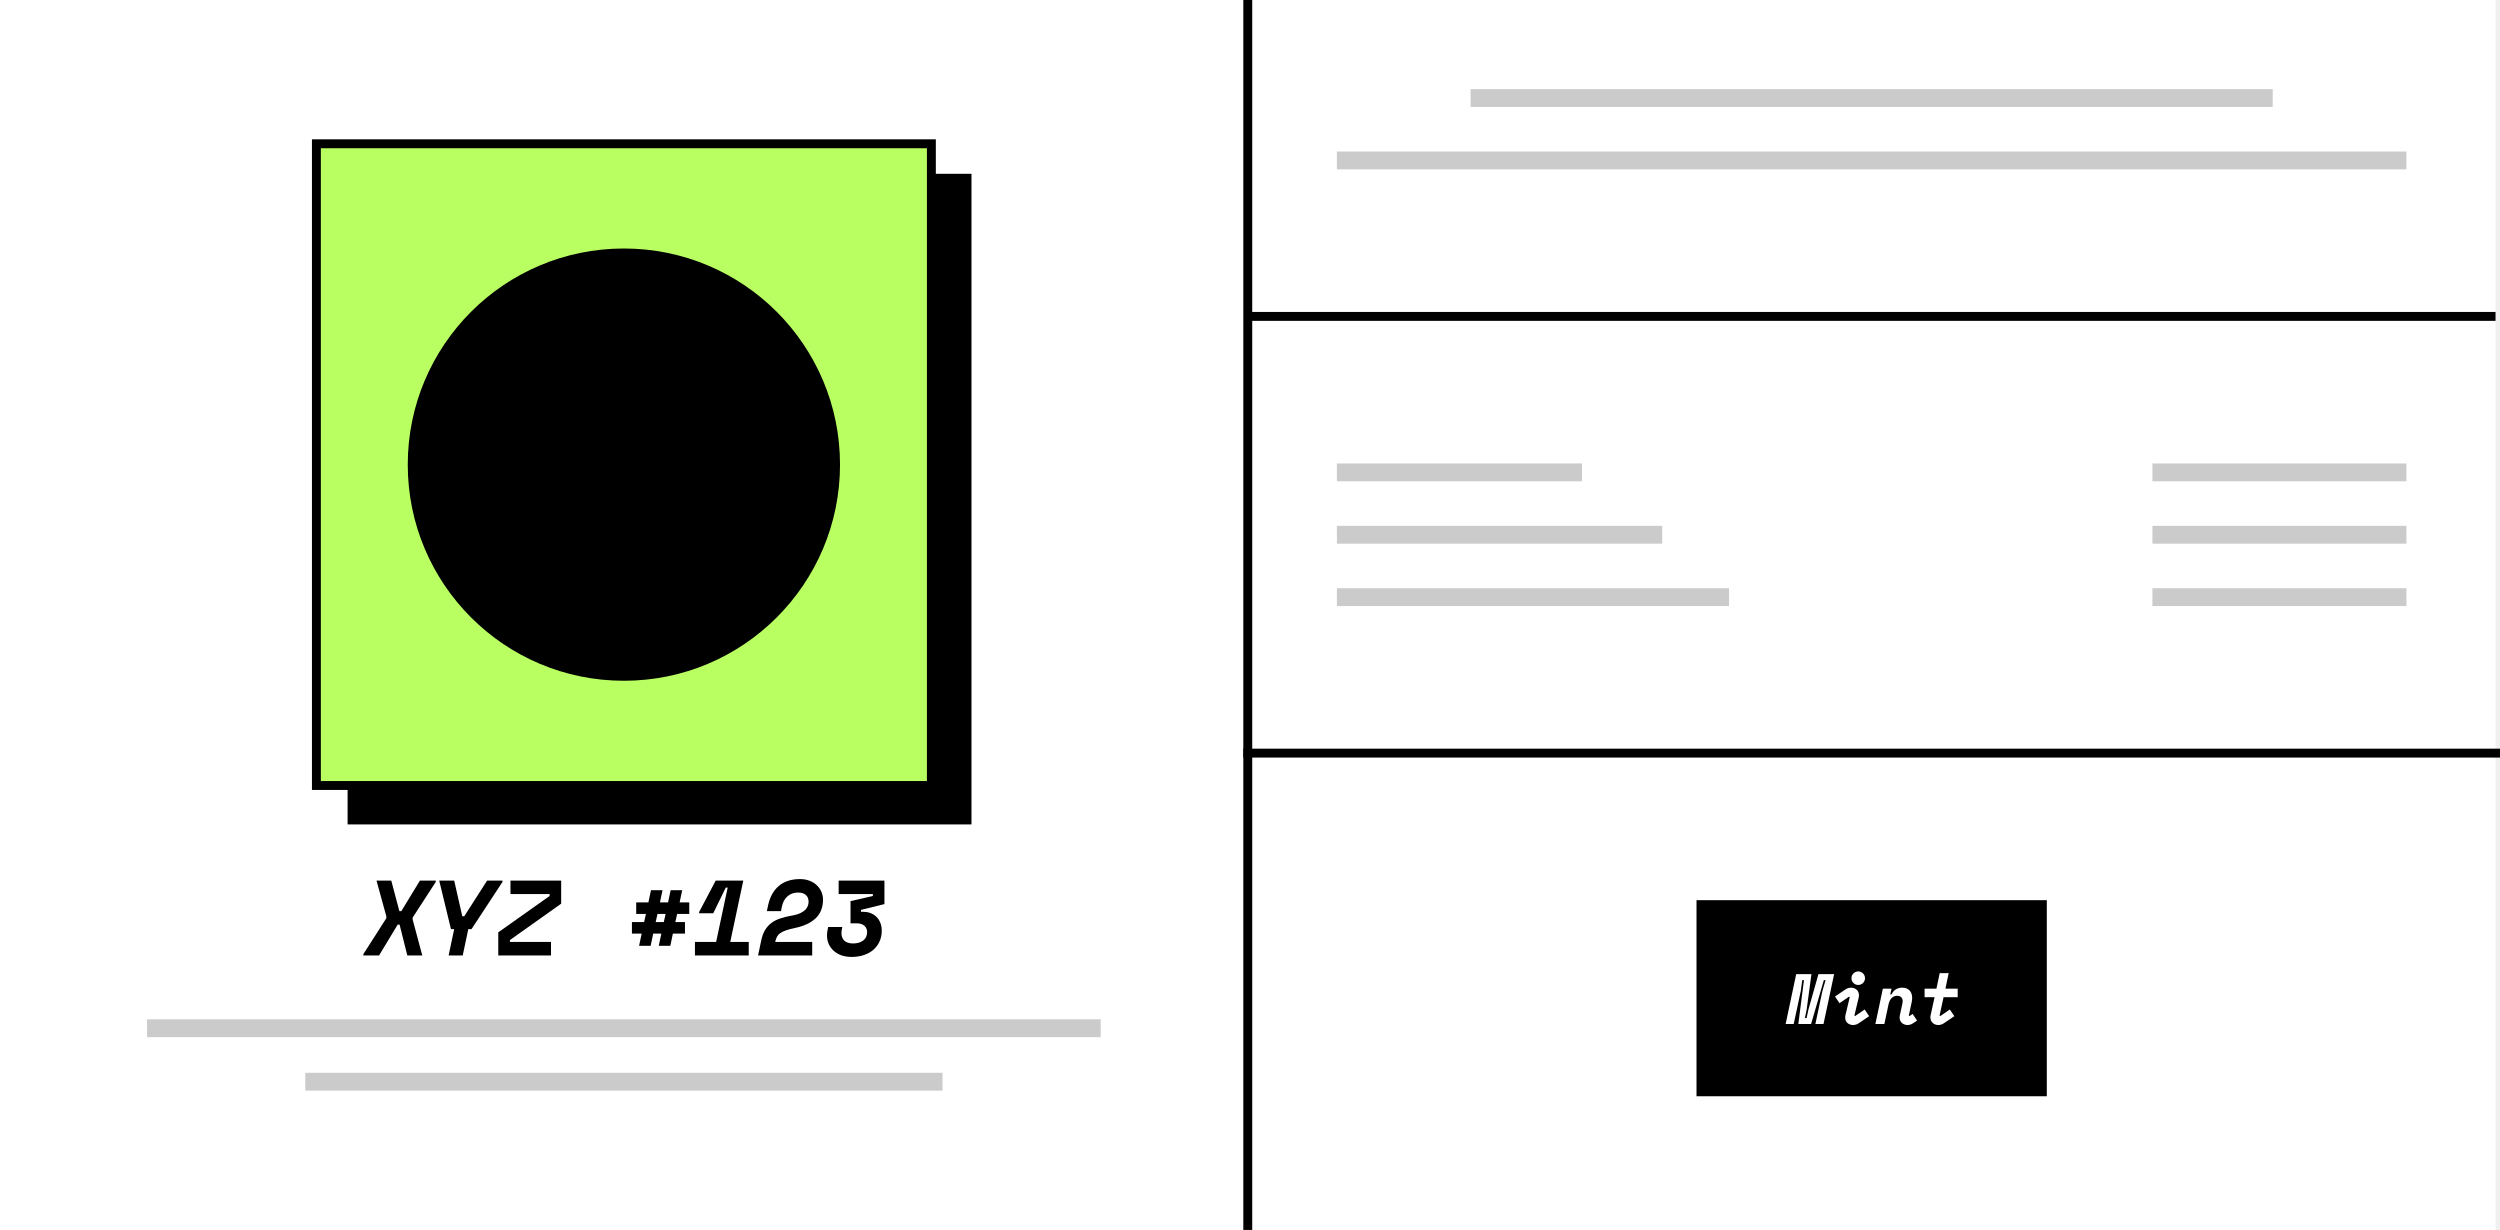
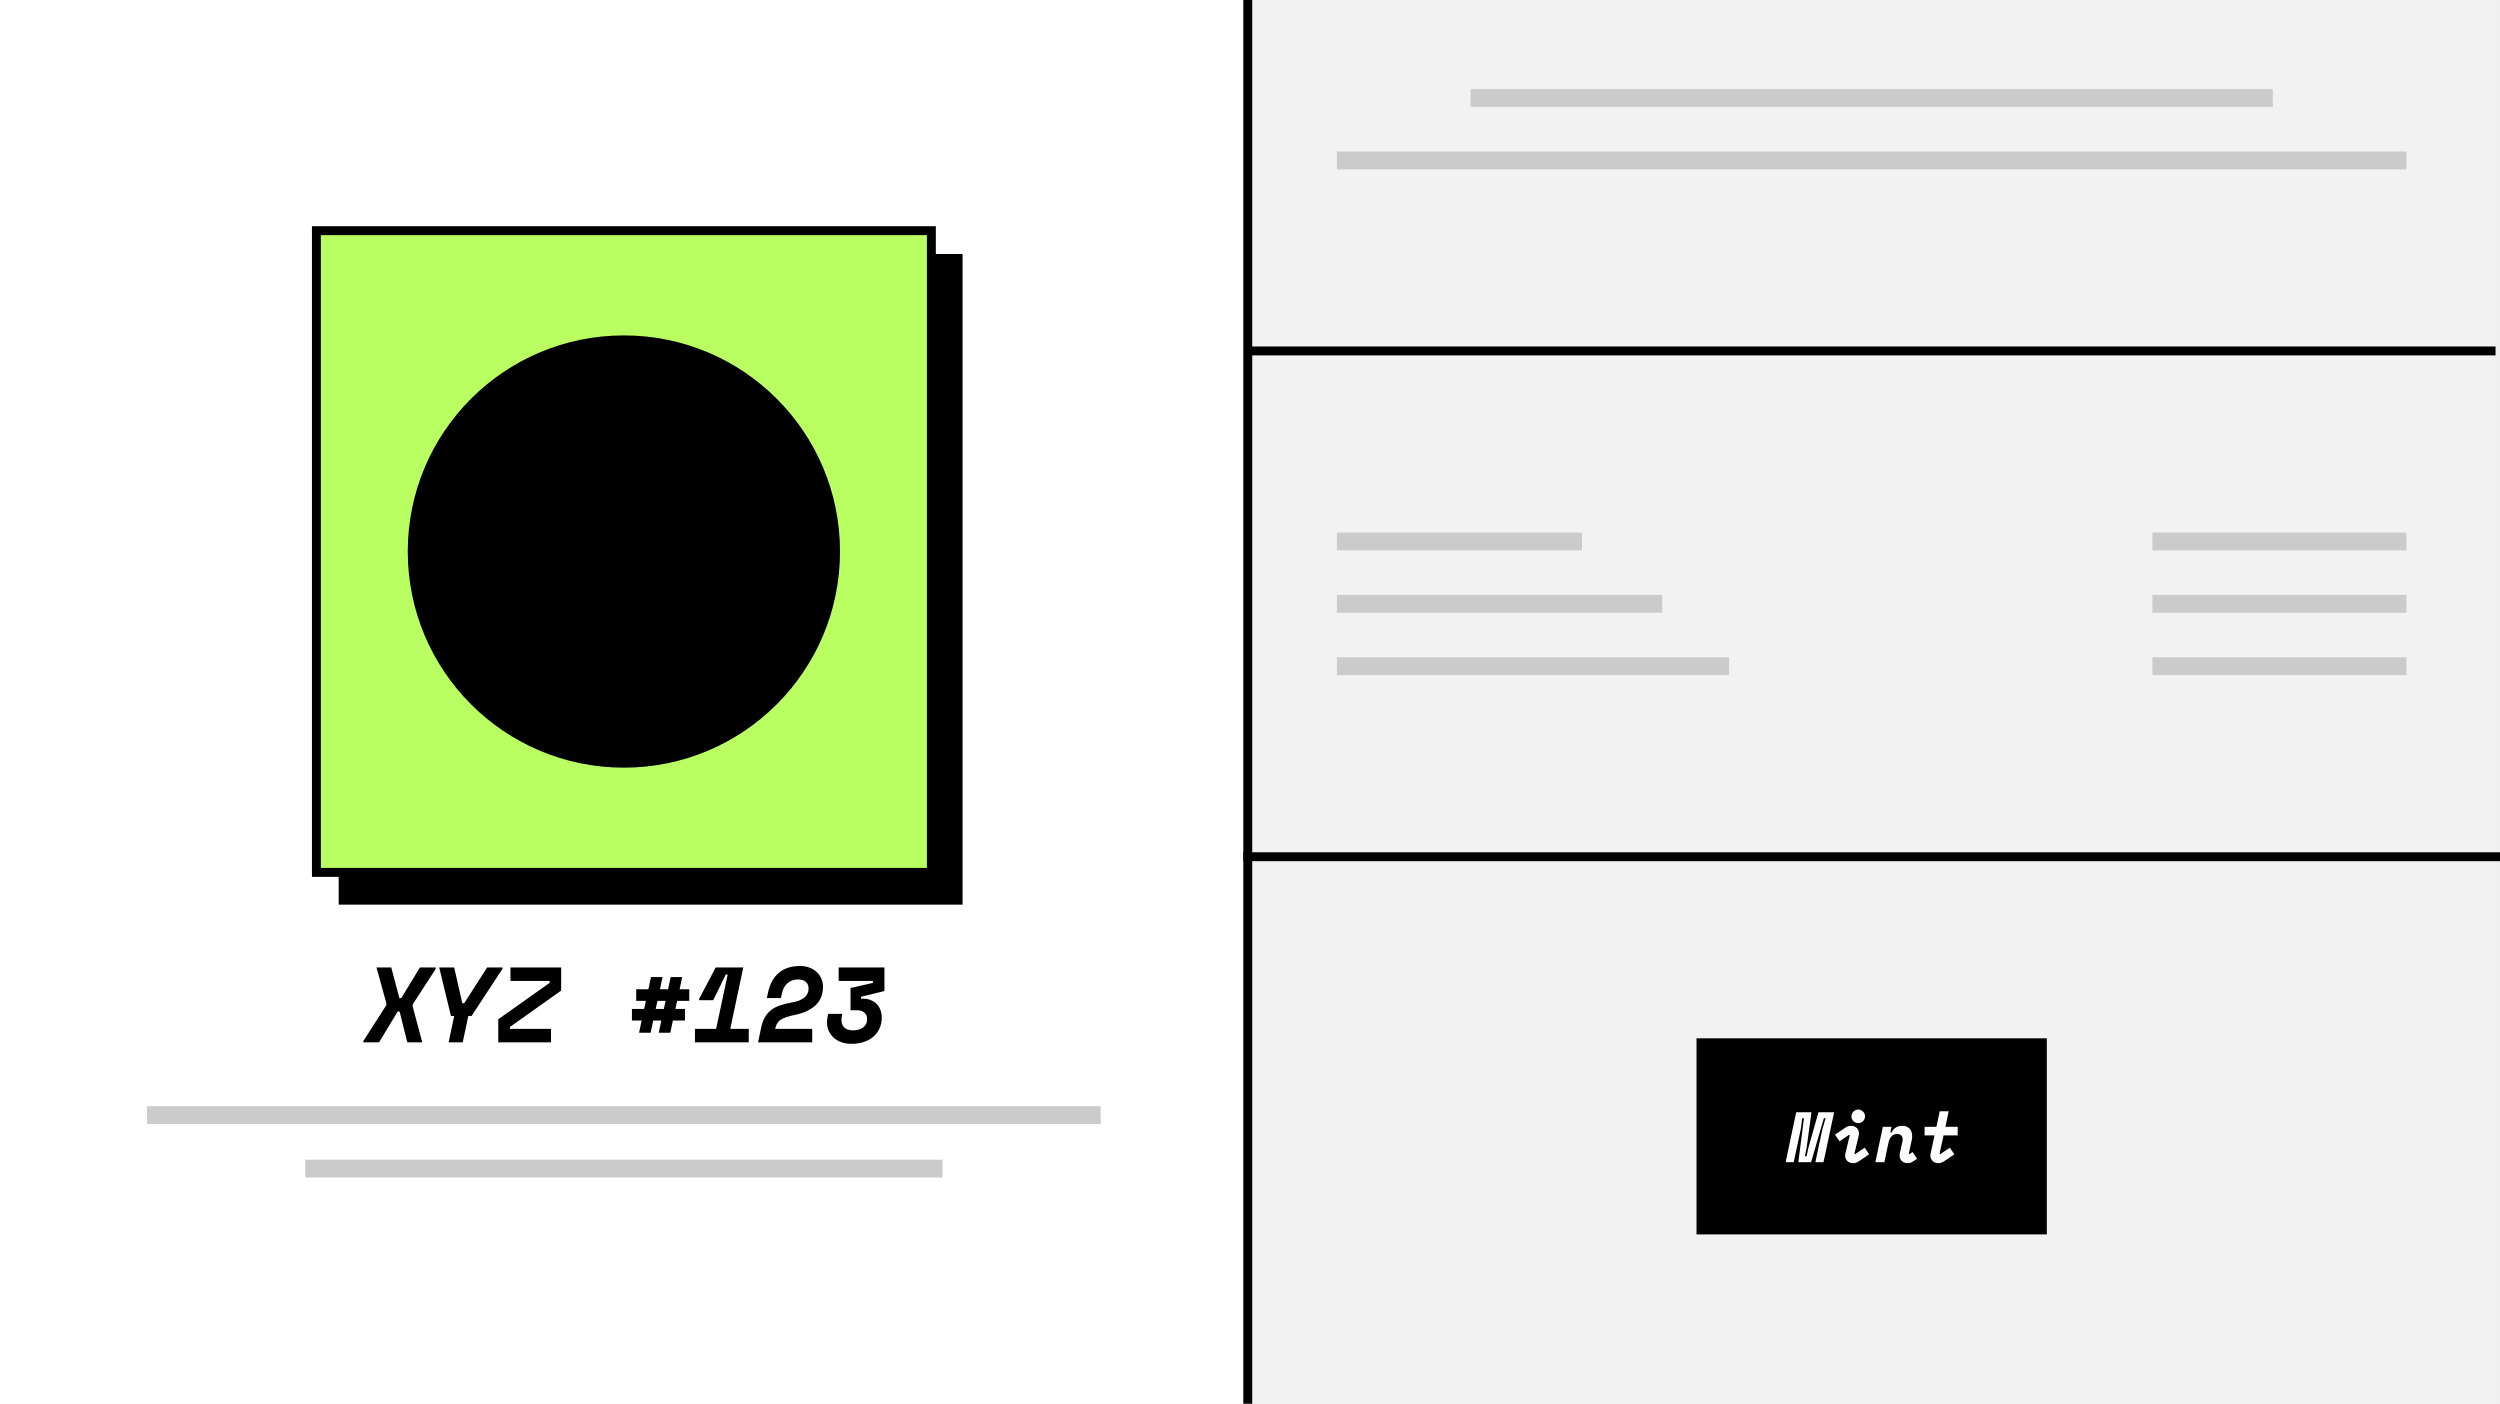
- <svg xmlns="http://www.w3.org/2000/svg" width="561" height="276" viewBox="0 0 561 276" fill="none">
-   <rect width="560" height="276" fill="white" />
-   <path d="M0 0H280V276H0V0Z" fill="white" />
-   <rect x="78" y="39" width="140" height="146" fill="black" />
-   <rect x="71" y="32.264" width="138" height="144" fill="#BAFF62" />
-   <path d="M188.5 104.264C188.5 131.05 166.786 152.764 140 152.764C113.214 152.764 91.5 131.05 91.5 104.264C91.5 77.478 113.214 55.764 140 55.764C166.786 55.764 188.5 77.478 188.5 104.264Z" fill="black" />
-   <rect x="71" y="32.264" width="138" height="144" stroke="black" stroke-width="2" />
-   <path d="M97.782 197.912L92.598 205.904V206.336L94.758 214.4H91.398L89.67 207.488H89.238L85.062 214.4H81.534V214.112L86.694 206.048V205.616L84.486 197.6H87.798L89.622 204.464H90.054L94.23 197.6H97.782V197.912Z" fill="black" />
-   <path d="M112.766 197.888L105.806 208.496H105.086L103.838 214.4H100.67L101.918 208.496H101.198L98.558 197.6H101.918L103.742 205.616H104.174L109.31 197.6H112.766V197.888Z" fill="black" />
-   <path d="M114.549 197.6H125.925V202.784L114.429 210.944V211.376H123.645V214.4H111.813V209.216L123.333 201.056V200.624H114.549V197.6Z" fill="black" />
-   <path d="M147.828 212.24L148.404 209.504H146.58L146.004 212.24H143.412L143.988 209.504H141.804V206.912H144.54L144.948 205.088H142.764V202.496H145.5L146.076 199.76H148.668L148.092 202.496H149.916L150.492 199.76H153.084L152.508 202.496H154.668V205.088H151.956L151.548 206.912H153.708V209.504H150.996L150.42 212.24H147.828ZM149.364 205.088H147.54L147.132 206.912H148.956L149.364 205.088Z" fill="black" />
-   <path d="M160.699 211.376L163.291 199.184H162.859L160.051 204.944H156.883V204.656L160.603 197.6H166.795L163.867 211.376H168.019V214.4H155.947V211.376H160.699Z" fill="black" />
-   <path d="M182.258 211.376V214.4H170.114L170.81 211.088C171.002 210.144 171.29 209.352 171.674 208.712C172.074 208.056 172.554 207.52 173.114 207.104C173.69 206.672 174.354 206.336 175.106 206.096C175.858 205.84 176.698 205.632 177.626 205.472C178.106 205.392 178.57 205.28 179.018 205.136C179.482 204.976 179.89 204.776 180.242 204.536C180.61 204.296 180.898 203.992 181.106 203.624C181.33 203.256 181.442 202.816 181.442 202.304C181.442 201.696 181.242 201.208 180.842 200.84C180.442 200.472 179.858 200.288 179.09 200.288C178.146 200.288 177.354 200.568 176.714 201.128C176.09 201.672 175.674 202.432 175.466 203.408L175.25 204.464H172.082L172.37 203.12C172.77 201.264 173.57 199.824 174.77 198.8C175.986 197.776 177.57 197.264 179.522 197.264C180.322 197.264 181.042 197.392 181.682 197.648C182.322 197.888 182.858 198.224 183.29 198.656C183.738 199.072 184.082 199.56 184.322 200.12C184.562 200.68 184.682 201.264 184.682 201.872C184.682 203.616 184.138 205.008 183.05 206.048C181.978 207.072 180.466 207.792 178.514 208.208C177.65 208.384 176.946 208.568 176.402 208.76C175.858 208.952 175.426 209.16 175.106 209.384C174.786 209.608 174.546 209.864 174.386 210.152C174.242 210.424 174.122 210.736 174.026 211.088L173.954 211.376H182.258Z" fill="black" />
-   <path d="M190.858 207.2V202.208L195.874 201.056V200.624H188.194V197.6H198.466V202.88L193.21 204.176V204.608H193.762C194.29 204.608 194.794 204.696 195.274 204.872C195.77 205.048 196.21 205.312 196.594 205.664C196.978 206.016 197.282 206.456 197.506 206.984C197.746 207.512 197.866 208.128 197.866 208.832C197.866 209.712 197.706 210.512 197.386 211.232C197.066 211.952 196.61 212.576 196.018 213.104C195.442 213.616 194.73 214.016 193.882 214.304C193.05 214.592 192.122 214.736 191.098 214.736C190.266 214.736 189.506 214.616 188.818 214.376C188.146 214.136 187.57 213.8 187.09 213.368C186.61 212.936 186.234 212.424 185.962 211.832C185.706 211.24 185.578 210.592 185.578 209.888C185.578 209.472 185.626 209.048 185.722 208.616L185.842 208.016H189.01L188.914 208.52C188.882 208.712 188.858 208.872 188.842 209C188.826 209.112 188.818 209.232 188.818 209.36C188.818 210.08 189.034 210.656 189.466 211.088C189.914 211.504 190.57 211.712 191.434 211.712C192.346 211.712 193.098 211.496 193.69 211.064C194.282 210.616 194.578 209.984 194.578 209.168C194.578 208.56 194.37 208.08 193.954 207.728C193.554 207.376 193.002 207.2 192.298 207.2H190.858Z" fill="black" />
-   <path d="M33 228.736H247V232.736H33V228.736Z" fill="#CBCBCB" />
-   <path d="M68.5 240.736H211.5V244.736H68.5V240.736Z" fill="#CBCBCB" />
-   <path d="M0 0H280H0ZM280 276H0H280ZM0 276V0V276ZM281 0V276H279V0H281Z" fill="black" />
+ <svg xmlns="http://www.w3.org/2000/svg" width="561" height="315" viewBox="0 0 561 315" fill="none">
+   <rect width="560" height="315" fill="#F2F2F2" />
+   <path d="M0 0H280V315H0V0Z" fill="white" />
+   <rect x="76" y="57" width="140" height="146" fill="black" />
+   <rect x="71" y="51.764" width="138" height="144" fill="#BAFF62" />
+   <path d="M188.5 123.764C188.5 150.55 166.786 172.264 140 172.264C113.214 172.264 91.5 150.55 91.5 123.764C91.5 96.978 113.214 75.264 140 75.264C166.786 75.264 188.5 96.978 188.5 123.764Z" fill="black" />
+   <rect x="71" y="51.764" width="138" height="144" stroke="black" stroke-width="2" />
+   <path d="M97.782 217.412L92.598 225.404V225.836L94.758 233.9H91.398L89.67 226.988H89.238L85.062 233.9H81.534V233.612L86.694 225.548V225.116L84.486 217.1H87.798L89.622 223.964H90.054L94.23 217.1H97.782V217.412Z" fill="black" />
+   <path d="M112.766 217.388L105.806 227.996H105.086L103.838 233.9H100.67L101.918 227.996H101.198L98.558 217.1H101.918L103.742 225.116H104.174L109.31 217.1H112.766V217.388Z" fill="black" />
+   <path d="M114.549 217.1H125.925V222.284L114.429 230.444V230.876H123.645V233.9H111.813V228.716L123.333 220.556V220.124H114.549V217.1Z" fill="black" />
+   <path d="M147.828 231.74L148.404 229.004H146.58L146.004 231.74H143.412L143.988 229.004H141.804V226.412H144.54L144.948 224.588H142.764V221.996H145.5L146.076 219.26H148.668L148.092 221.996H149.916L150.492 219.26H153.084L152.508 221.996H154.668V224.588H151.956L151.548 226.412H153.708V229.004H150.996L150.42 231.74H147.828ZM149.364 224.588H147.54L147.132 226.412H148.956L149.364 224.588Z" fill="black" />
+   <path d="M160.699 230.876L163.291 218.684H162.859L160.051 224.444H156.883V224.156L160.603 217.1H166.795L163.867 230.876H168.019V233.9H155.947V230.876H160.699Z" fill="black" />
+   <path d="M182.258 230.876V233.9H170.114L170.81 230.588C171.002 229.644 171.29 228.852 171.674 228.212C172.074 227.556 172.554 227.02 173.114 226.604C173.69 226.172 174.354 225.836 175.106 225.596C175.858 225.34 176.698 225.132 177.626 224.972C178.106 224.892 178.57 224.78 179.018 224.636C179.482 224.476 179.89 224.276 180.242 224.036C180.61 223.796 180.898 223.492 181.106 223.124C181.33 222.756 181.442 222.316 181.442 221.804C181.442 221.196 181.242 220.708 180.842 220.34C180.442 219.972 179.858 219.788 179.09 219.788C178.146 219.788 177.354 220.068 176.714 220.628C176.09 221.172 175.674 221.932 175.466 222.908L175.25 223.964H172.082L172.37 222.62C172.77 220.764 173.57 219.324 174.77 218.3C175.986 217.276 177.57 216.764 179.522 216.764C180.322 216.764 181.042 216.892 181.682 217.148C182.322 217.388 182.858 217.724 183.29 218.156C183.738 218.572 184.082 219.06 184.322 219.62C184.562 220.18 184.682 220.764 184.682 221.372C184.682 223.116 184.138 224.508 183.05 225.548C181.978 226.572 180.466 227.292 178.514 227.708C177.65 227.884 176.946 228.068 176.402 228.26C175.858 228.452 175.426 228.66 175.106 228.884C174.786 229.108 174.546 229.364 174.386 229.652C174.242 229.924 174.122 230.236 174.026 230.588L173.954 230.876H182.258Z" fill="black" />
+   <path d="M190.858 226.7V221.708L195.874 220.556V220.124H188.194V217.1H198.466V222.38L193.21 223.676V224.108H193.762C194.29 224.108 194.794 224.196 195.274 224.372C195.77 224.548 196.21 224.812 196.594 225.164C196.978 225.516 197.282 225.956 197.506 226.484C197.746 227.012 197.866 227.628 197.866 228.332C197.866 229.212 197.706 230.012 197.386 230.732C197.066 231.452 196.61 232.076 196.018 232.604C195.442 233.116 194.73 233.516 193.882 233.804C193.05 234.092 192.122 234.236 191.098 234.236C190.266 234.236 189.506 234.116 188.818 233.876C188.146 233.636 187.57 233.3 187.09 232.868C186.61 232.436 186.234 231.924 185.962 231.332C185.706 230.74 185.578 230.092 185.578 229.388C185.578 228.972 185.626 228.548 185.722 228.116L185.842 227.516H189.01L188.914 228.02C188.882 228.212 188.858 228.372 188.842 228.5C188.826 228.612 188.818 228.732 188.818 228.86C188.818 229.58 189.034 230.156 189.466 230.588C189.914 231.004 190.57 231.212 191.434 231.212C192.346 231.212 193.098 230.996 193.69 230.564C194.282 230.116 194.578 229.484 194.578 228.668C194.578 228.06 194.37 227.58 193.954 227.228C193.554 226.876 193.002 226.7 192.298 226.7H190.858Z" fill="black" />
+   <path d="M33 248.236H247V252.236H33V248.236Z" fill="#CBCBCB" />
+   <path d="M68.5 260.236H211.5V264.236H68.5V260.236Z" fill="#CBCBCB" />
+   <path d="M279 0V315H281V0H279Z" fill="black" />
  <path d="M330 20H510V24H330V20Z" fill="#CBCBCB" />
  <path d="M300 34H540V38H300V34Z" fill="#CBCBCB" />
-   <path d="M280 70H560V72H280V70Z" fill="black" />
-   <path d="M300 104H355V108H300V104Z" fill="#CBCBCB" />
-   <path d="M483 104H540V108H483V104Z" fill="#CBCBCB" />
-   <path d="M300 118H373V122H300V118Z" fill="#CBCBCB" />
-   <path d="M483 118H540V122H483V118Z" fill="#CBCBCB" />
-   <path d="M300 132H388V136H300V132Z" fill="#CBCBCB" />
-   <path d="M483 132H540V136H483V132Z" fill="#CBCBCB" />
-   <path d="M279 168H561V170H279V168Z" fill="black" />
-   <rect width="78.607" height="44" transform="translate(380.697 202)" fill="black" />
-   <path d="M403.065 218.592H406.489L405.401 226.624L405.017 228.448H405.401L405.817 226.528L408.057 218.592H411.577L409.193 229.792H407.369L408.937 222.432L409.657 219.936H409.273L406.409 229.792H403.545L404.809 219.936H404.425L404.105 222.336L402.505 229.792H400.697L403.065 218.592Z" fill="white" />
-   <path d="M417.118 229.6C416.904 229.749 416.686 229.856 416.462 229.92C416.238 229.984 416.019 230.016 415.806 230.016C415.571 230.016 415.347 229.973 415.134 229.888C414.92 229.813 414.734 229.707 414.574 229.568C414.414 229.419 414.286 229.243 414.19 229.04C414.104 228.827 414.062 228.592 414.062 228.336C414.062 228.133 414.083 227.947 414.126 227.776L415.086 223.76L414.926 223.648L412.782 225.12L411.774 223.616L414.094 222.048C414.307 221.899 414.526 221.792 414.75 221.728C414.974 221.664 415.192 221.632 415.406 221.632C415.64 221.632 415.864 221.675 416.078 221.76C416.291 221.835 416.478 221.947 416.638 222.096C416.798 222.235 416.92 222.411 417.006 222.624C417.102 222.827 417.15 223.056 417.15 223.312C417.15 223.515 417.128 223.701 417.086 223.872L416.126 227.888L416.286 228L418.43 226.528L419.438 228.032L417.118 229.6ZM418.51 219.504C418.51 219.717 418.467 219.92 418.382 220.112C418.307 220.293 418.2 220.453 418.062 220.592C417.923 220.72 417.758 220.827 417.566 220.912C417.384 220.987 417.192 221.024 416.99 221.024C416.776 221.024 416.579 220.987 416.398 220.912C416.216 220.827 416.056 220.72 415.918 220.592C415.779 220.453 415.667 220.293 415.582 220.112C415.507 219.92 415.47 219.717 415.47 219.504C415.47 219.291 415.507 219.093 415.582 218.912C415.667 218.72 415.779 218.56 415.918 218.432C416.056 218.293 416.216 218.187 416.398 218.112C416.579 218.027 416.776 217.984 416.99 217.984C417.192 217.984 417.384 218.027 417.566 218.112C417.758 218.187 417.923 218.293 418.062 218.432C418.2 218.56 418.307 218.72 418.382 218.912C418.467 219.093 418.51 219.291 418.51 219.504Z" fill="white" />
-   <path d="M426.898 225.184C426.941 224.981 426.962 224.811 426.962 224.672C426.962 224.288 426.85 223.989 426.626 223.776C426.402 223.563 426.098 223.456 425.714 223.456C425.234 223.456 424.824 223.627 424.482 223.968C424.141 224.309 423.912 224.768 423.794 225.344L422.85 229.792H420.834L422.514 221.856H424.45L424.178 223.136H424.466C424.722 222.603 425.058 222.219 425.474 221.984C425.901 221.749 426.37 221.632 426.882 221.632C427.554 221.632 428.088 221.835 428.482 222.24C428.888 222.645 429.09 223.216 429.09 223.952C429.09 224.123 429.08 224.283 429.058 224.432C429.037 224.571 429.01 224.725 428.978 224.896L428.338 227.888L428.498 228L429.186 227.52L430.194 229.024L429.33 229.6C428.925 229.877 428.493 230.016 428.034 230.016C427.8 230.016 427.576 229.973 427.362 229.888C427.149 229.813 426.962 229.707 426.802 229.568C426.642 229.419 426.514 229.243 426.418 229.04C426.322 228.827 426.274 228.587 426.274 228.32C426.274 228.181 426.29 228.021 426.322 227.84L426.898 225.184Z" fill="white" />
-   <path d="M434.119 223.776H431.879V221.856H434.535L435.271 218.368H437.287L436.551 221.856H439.303V223.776H436.135L435.239 227.888L435.399 228L437.543 226.528L438.551 228.032L436.231 229.6C435.826 229.877 435.394 230.016 434.935 230.016C434.701 230.016 434.477 229.973 434.263 229.888C434.05 229.813 433.863 229.701 433.703 229.552C433.543 229.403 433.415 229.221 433.319 229.008C433.223 228.795 433.175 228.555 433.175 228.288C433.175 228.203 433.181 228.128 433.191 228.064C433.202 227.989 433.218 227.893 433.239 227.776L434.119 223.776Z" fill="white" />
+   <path d="M280 77.75H560V79.75H280V77.75Z" fill="black" />
+   <path d="M300 119.5H355V123.5H300V119.5Z" fill="#CBCBCB" />
+   <path d="M483 119.5H540V123.5H483V119.5Z" fill="#CBCBCB" />
+   <path d="M300 133.5H373V137.5H300V133.5Z" fill="#CBCBCB" />
+   <path d="M483 133.5H540V137.5H483V133.5Z" fill="#CBCBCB" />
+   <path d="M300 147.5H388V151.5H300V147.5Z" fill="#CBCBCB" />
+   <path d="M483 147.5H540V151.5H483V147.5Z" fill="#CBCBCB" />
+   <path d="M279 191.25H561V193.25H279V191.25Z" fill="black" />
+   <rect width="78.607" height="44" transform="translate(380.697 233)" fill="black" />
+   <path d="M403.065 249.592H406.489L405.401 257.624L405.017 259.448H405.401L405.817 257.528L408.057 249.592H411.577L409.193 260.792H407.369L408.937 253.432L409.657 250.936H409.273L406.409 260.792H403.545L404.809 250.936H404.425L404.105 253.336L402.505 260.792H400.697L403.065 249.592Z" fill="white" />
+   <path d="M417.118 260.6C416.904 260.749 416.686 260.856 416.462 260.92C416.238 260.984 416.019 261.016 415.806 261.016C415.571 261.016 415.347 260.973 415.134 260.888C414.92 260.813 414.734 260.707 414.574 260.568C414.414 260.419 414.286 260.243 414.19 260.04C414.104 259.827 414.062 259.592 414.062 259.336C414.062 259.133 414.083 258.947 414.126 258.776L415.086 254.76L414.926 254.648L412.782 256.12L411.774 254.616L414.094 253.048C414.307 252.899 414.526 252.792 414.75 252.728C414.974 252.664 415.192 252.632 415.406 252.632C415.64 252.632 415.864 252.675 416.078 252.76C416.291 252.835 416.478 252.947 416.638 253.096C416.798 253.235 416.92 253.411 417.006 253.624C417.102 253.827 417.15 254.056 417.15 254.312C417.15 254.515 417.128 254.701 417.086 254.872L416.126 258.888L416.286 259L418.43 257.528L419.438 259.032L417.118 260.6ZM418.51 250.504C418.51 250.717 418.467 250.92 418.382 251.112C418.307 251.293 418.2 251.453 418.062 251.592C417.923 251.72 417.758 251.827 417.566 251.912C417.384 251.987 417.192 252.024 416.99 252.024C416.776 252.024 416.579 251.987 416.398 251.912C416.216 251.827 416.056 251.72 415.918 251.592C415.779 251.453 415.667 251.293 415.582 251.112C415.507 250.92 415.47 250.717 415.47 250.504C415.47 250.291 415.507 250.093 415.582 249.912C415.667 249.72 415.779 249.56 415.918 249.432C416.056 249.293 416.216 249.187 416.398 249.112C416.579 249.027 416.776 248.984 416.99 248.984C417.192 248.984 417.384 249.027 417.566 249.112C417.758 249.187 417.923 249.293 418.062 249.432C418.2 249.56 418.307 249.72 418.382 249.912C418.467 250.093 418.51 250.291 418.51 250.504Z" fill="white" />
+   <path d="M426.898 256.184C426.941 255.981 426.962 255.811 426.962 255.672C426.962 255.288 426.85 254.989 426.626 254.776C426.402 254.563 426.098 254.456 425.714 254.456C425.234 254.456 424.824 254.627 424.482 254.968C424.141 255.309 423.912 255.768 423.794 256.344L422.85 260.792H420.834L422.514 252.856H424.45L424.178 254.136H424.466C424.722 253.603 425.058 253.219 425.474 252.984C425.901 252.749 426.37 252.632 426.882 252.632C427.554 252.632 428.088 252.835 428.482 253.24C428.888 253.645 429.09 254.216 429.09 254.952C429.09 255.123 429.08 255.283 429.058 255.432C429.037 255.571 429.01 255.725 428.978 255.896L428.338 258.888L428.498 259L429.186 258.52L430.194 260.024L429.33 260.6C428.925 260.877 428.493 261.016 428.034 261.016C427.8 261.016 427.576 260.973 427.362 260.888C427.149 260.813 426.962 260.707 426.802 260.568C426.642 260.419 426.514 260.243 426.418 260.04C426.322 259.827 426.274 259.587 426.274 259.32C426.274 259.181 426.29 259.021 426.322 258.84L426.898 256.184Z" fill="white" />
+   <path d="M434.119 254.776H431.879V252.856H434.535L435.271 249.368H437.287L436.551 252.856H439.303V254.776H436.135L435.239 258.888L435.399 259L437.543 257.528L438.551 259.032L436.231 260.6C435.826 260.877 435.394 261.016 434.935 261.016C434.701 261.016 434.477 260.973 434.263 260.888C434.05 260.813 433.863 260.701 433.703 260.552C433.543 260.403 433.415 260.221 433.319 260.008C433.223 259.795 433.175 259.555 433.175 259.288C433.175 259.203 433.181 259.128 433.191 259.064C433.202 258.989 433.218 258.893 433.239 258.776L434.119 254.776Z" fill="white" />
</svg>
